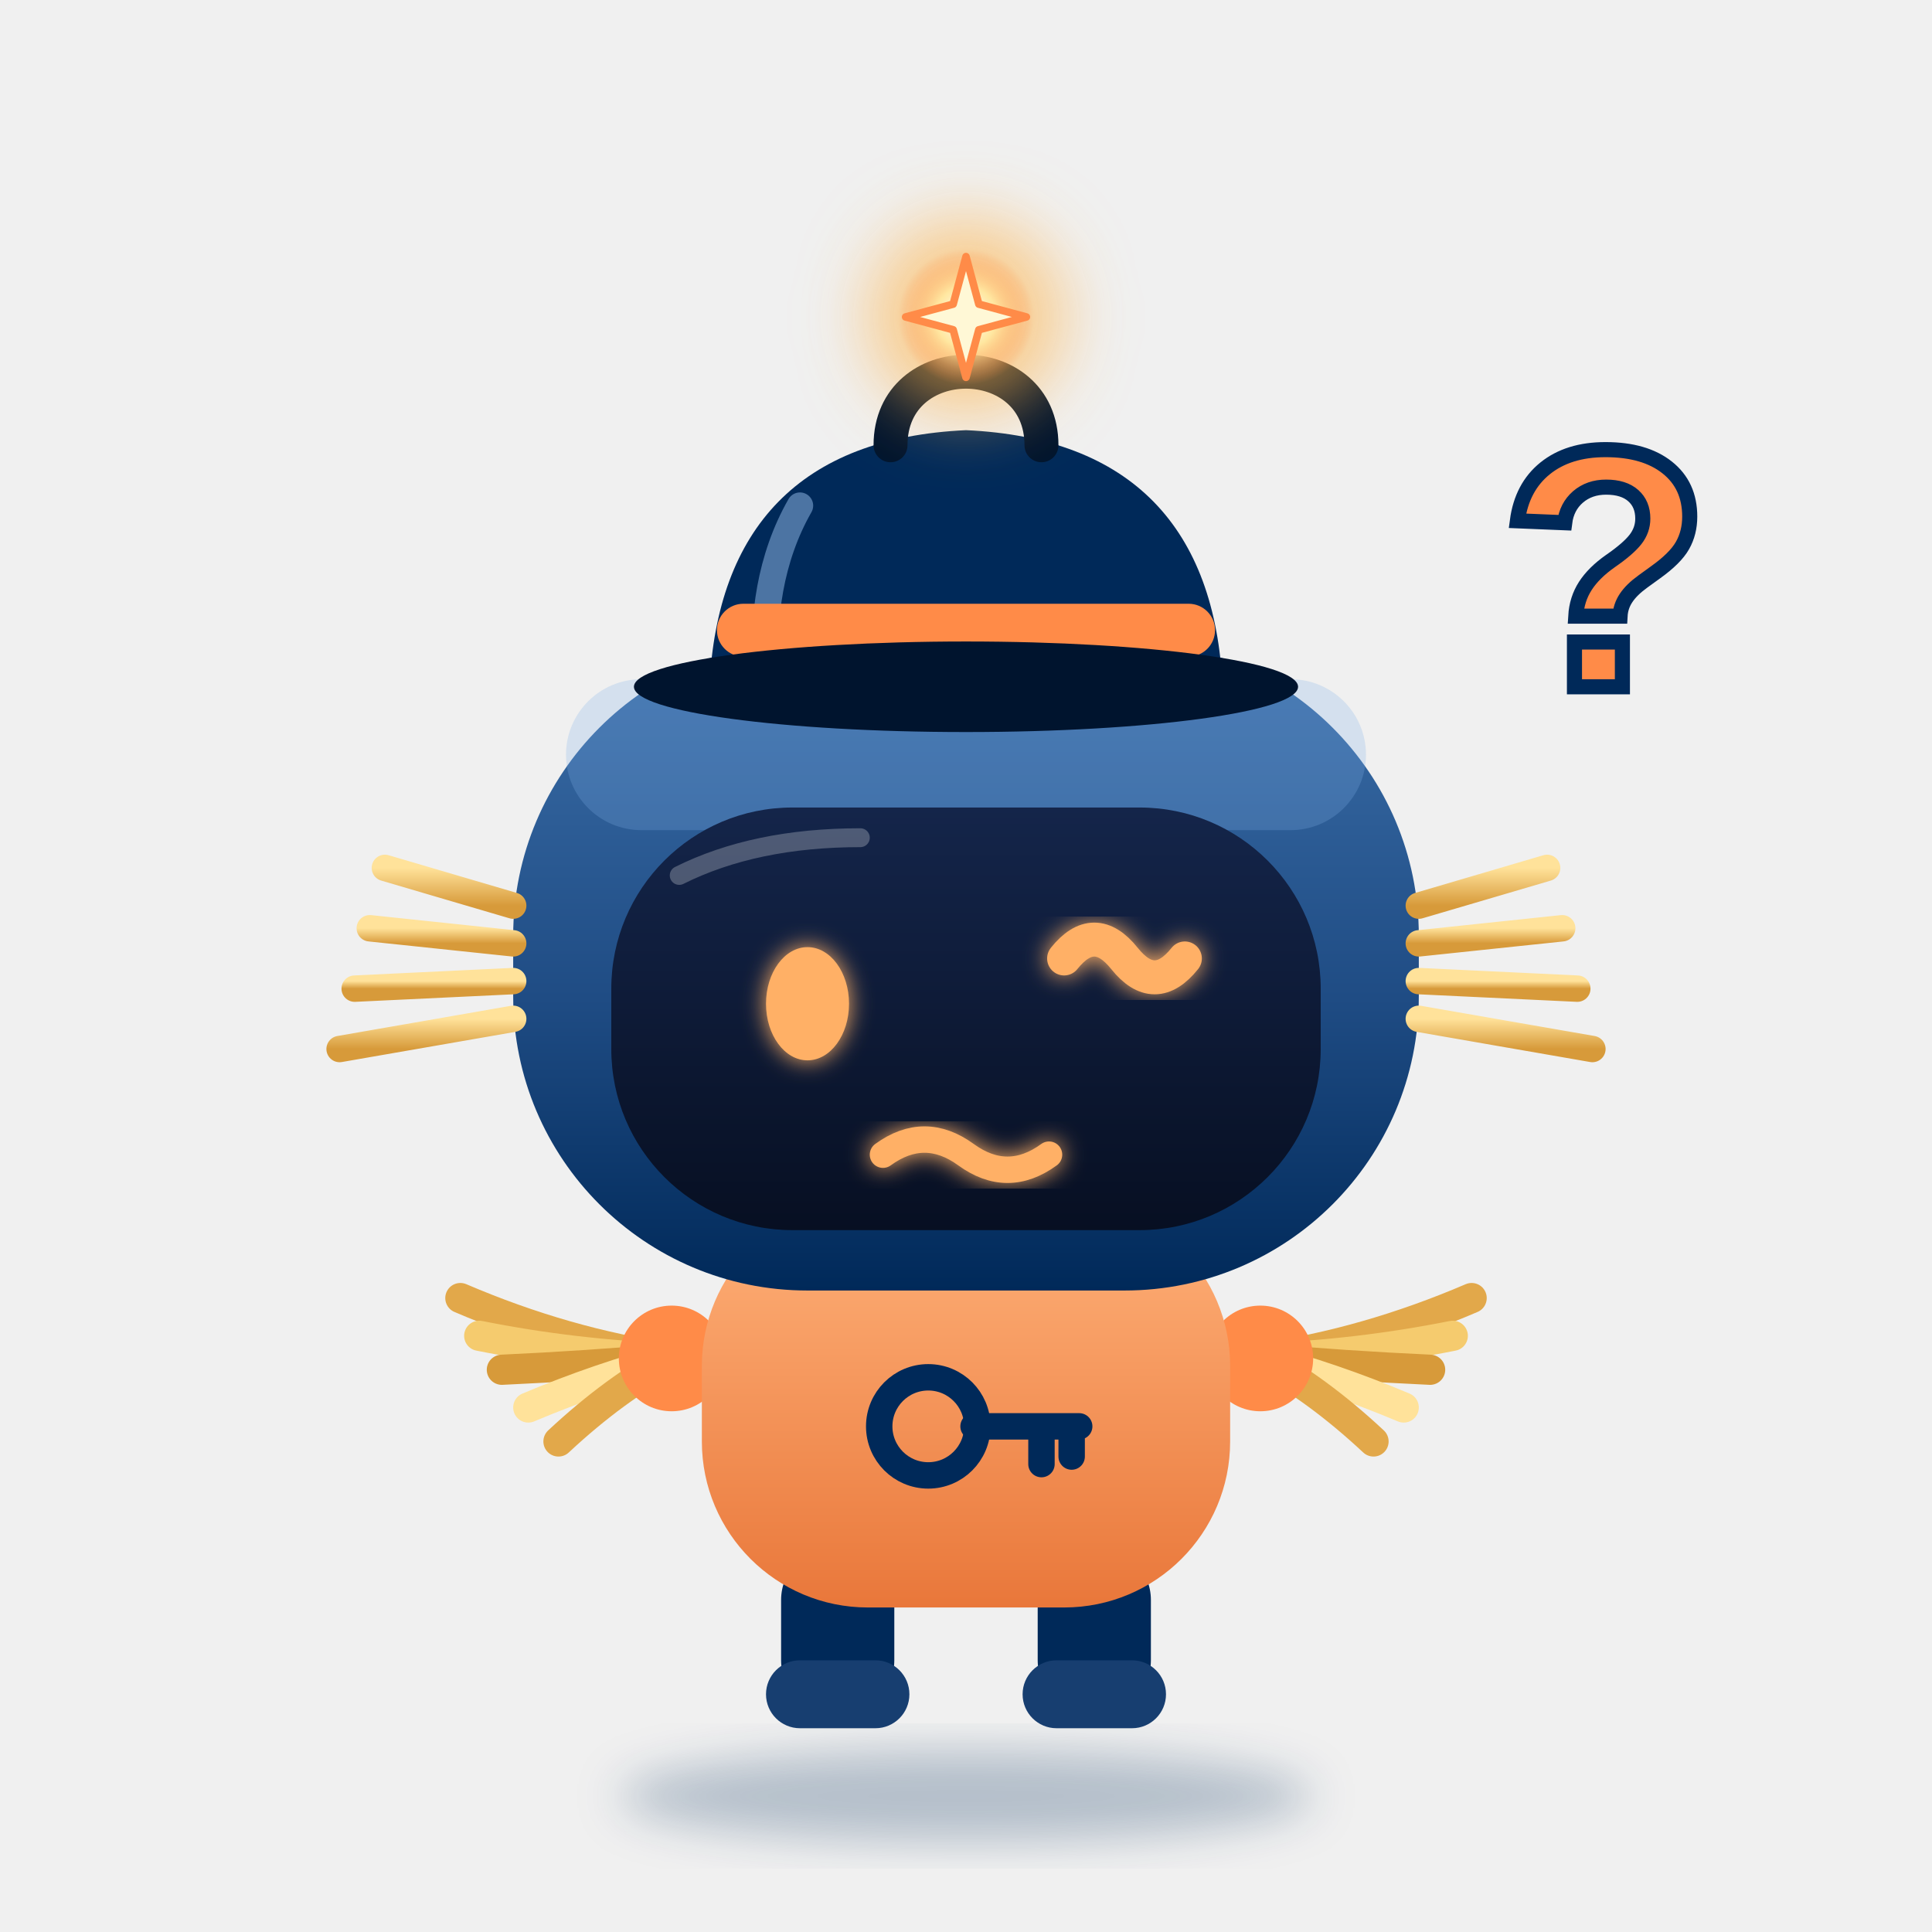
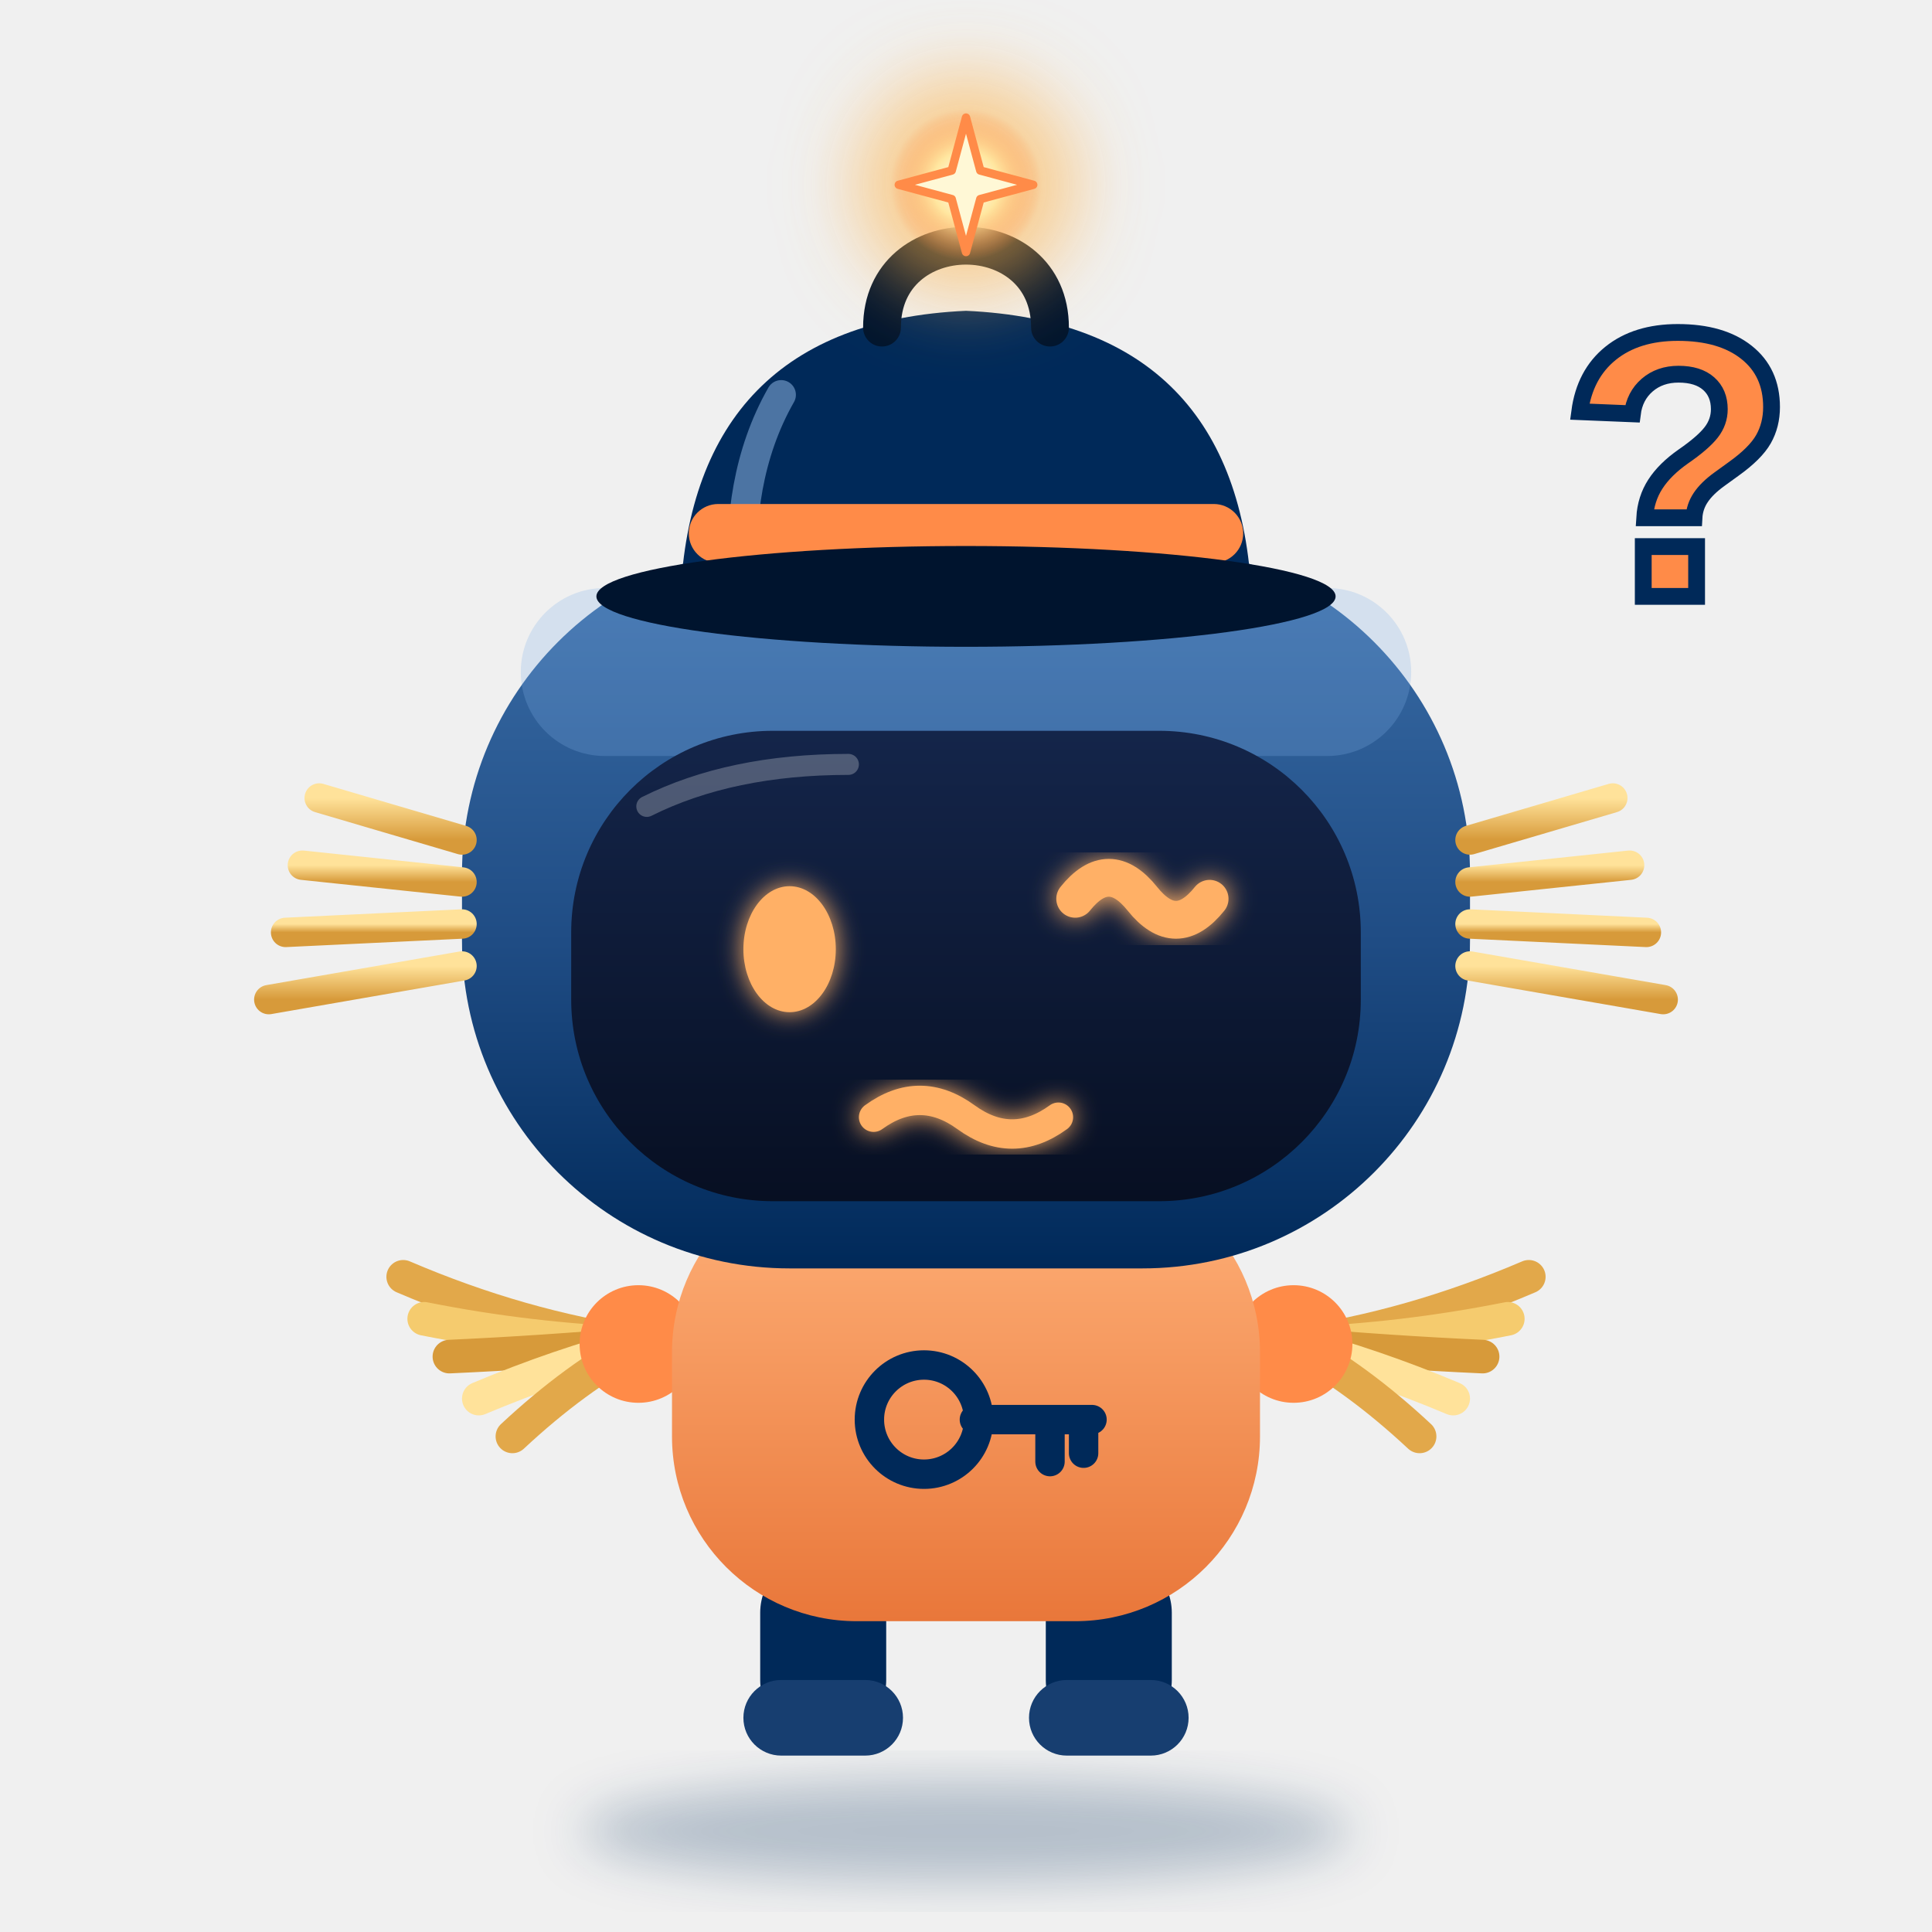
- <svg xmlns="http://www.w3.org/2000/svg" width="512" height="512" viewBox="0 0 512 512">
+ <svg xmlns="http://www.w3.org/2000/svg" width="460" height="460" viewBox="26 40 460 460">
  <defs>
    <filter id="soft" x="-30%" y="-30%" width="160%" height="160%">
      <feGaussianBlur stdDeviation="6" />
    </filter>
    <filter id="eyeglow" x="-60%" y="-60%" width="220%" height="220%">
      <feGaussianBlur stdDeviation="3" result="b" />
      <feMerge>
        <feMergeNode in="b" />
        <feMergeNode in="SourceGraphic" />
      </feMerge>
    </filter>
    <filter id="glowf" x="-80%" y="-80%" width="260%" height="260%">
      <feGaussianBlur stdDeviation="9" />
    </filter>
    <linearGradient id="shell" x1="0" y1="0" x2="0" y2="1">
      <stop offset="0" stop-color="#3B6EA8" />
      <stop offset="0.55" stop-color="#1F4C84" />
      <stop offset="1" stop-color="#002959" />
    </linearGradient>
    <linearGradient id="body" x1="0" y1="0" x2="0" y2="1">
      <stop offset="0" stop-color="#FFB27A" />
      <stop offset="1" stop-color="#E9773A" />
    </linearGradient>
    <linearGradient id="visor" x1="0" y1="0" x2="0" y2="1">
      <stop offset="0" stop-color="#14254A" />
      <stop offset="1" stop-color="#070F22" />
    </linearGradient>
    <linearGradient id="straw" x1="0" y1="0" x2="0" y2="1">
      <stop offset="0" stop-color="#FFE29A" />
      <stop offset="1" stop-color="#D79A3A" />
    </linearGradient>
    <radialGradient id="spark" cx="50%" cy="50%" r="50%">
      <stop offset="0" stop-color="#fff" />
      <stop offset="0.45" stop-color="#FFE7A0" />
      <stop offset="1" stop-color="#FF8B48" stop-opacity="0" />
    </radialGradient>
  </defs>
  <ellipse cx="256" cy="476" rx="92" ry="12" fill="#002959" opacity="0.25" filter="url(#soft)">
-     <animate attributeName="rx" values="92;78;92" dur="3s" repeatCount="indefinite" />
+     <animate attributeName="rx" values="96;64;96;96" keyTimes="0;0.4;0.75;1" dur="1.4s" repeatCount="indefinite" />
+     <animate attributeName="opacity" values="0.3;0.12;0.3;0.3" keyTimes="0;0.4;0.75;1" dur="1.4s" repeatCount="indefinite" />
  </ellipse>
  <g>
-     <animateTransform attributeName="transform" type="translate" values="0 0;0 -10;0 0" dur="3s" repeatCount="indefinite" calcMode="spline" keySplines=".45 0 .55 1;.45 0 .55 1" />
-     <rect x="207" y="410" width="30" height="44" rx="14" fill="#002959" />
-     <rect x="203" y="440" width="38" height="18" rx="9" fill="#173E70" />
-     <rect x="275" y="410" width="30" height="44" rx="14" fill="#002959" />
-     <rect x="271" y="440" width="38" height="18" rx="9" fill="#173E70" />
-     <g>
-       <path d="M178 360 Q150 356 122 344" fill="none" stroke="#E2A84A" stroke-width="8" stroke-linecap="round" />
-       <path d="M178 360 Q152 359 127 354" fill="none" stroke="#F5CB6E" stroke-width="8" stroke-linecap="round" />
-       <path d="M178 360 Q155 362 133 363" fill="none" stroke="#D79A3A" stroke-width="8" stroke-linecap="round" />
-       <path d="M178 360 Q159 365 140 373" fill="none" stroke="#FFE29A" stroke-width="8" stroke-linecap="round" />
-       <path d="M178 360 Q163 368 148 382" fill="none" stroke="#E2A84A" stroke-width="8" stroke-linecap="round" />
-       <circle cx="178" cy="360" r="14" fill="#FF8B48" />
-     </g>
-     <g>
-       <path d="M334 360 Q362 356 390 344" fill="none" stroke="#E2A84A" stroke-width="8" stroke-linecap="round" />
-       <path d="M334 360 Q360 359 385 354" fill="none" stroke="#F5CB6E" stroke-width="8" stroke-linecap="round" />
-       <path d="M334 360 Q357 362 379 363" fill="none" stroke="#D79A3A" stroke-width="8" stroke-linecap="round" />
-       <path d="M334 360 Q353 365 372 373" fill="none" stroke="#FFE29A" stroke-width="8" stroke-linecap="round" />
-       <path d="M334 360 Q349 368 364 382" fill="none" stroke="#E2A84A" stroke-width="8" stroke-linecap="round" />
-       <circle cx="334" cy="360" r="14" fill="#FF8B48" />
-     </g>
-     <rect x="186" y="318" width="140" height="108" rx="44" fill="url(#body)" />
-     <path d="M206 336 Q256 326 306 336" fill="none" stroke="#FFF1DE" stroke-width="6" stroke-linecap="round" opacity="0.6" />
-     <g transform="translate(256 378)">
-       <circle cx="-10" cy="0" r="13" fill="none" stroke="#002959" stroke-width="7" />
-       <path d="M2 0 H30 M20 0 V10 M28 0 V8" stroke="#002959" stroke-width="7" stroke-linecap="round" fill="none" />
-     </g>
-     <rect x="136" y="170" width="240" height="172" rx="78" fill="url(#shell)" />
-     <rect x="150" y="180" width="212" height="40" rx="20" fill="#7FB0E6" opacity="0.25" />
-     <path d="M136 240 L102 230" stroke="url(#straw)" stroke-width="7" stroke-linecap="round" />
-     <path d="M136 250 L98 246" stroke="url(#straw)" stroke-width="7" stroke-linecap="round" />
-     <path d="M136 260 L94 262" stroke="url(#straw)" stroke-width="7" stroke-linecap="round" />
-     <path d="M136 270 L90 278" stroke="url(#straw)" stroke-width="7" stroke-linecap="round" />
-     <path d="M376 240 L410 230" stroke="url(#straw)" stroke-width="7" stroke-linecap="round" />
-     <path d="M376 250 L414 246" stroke="url(#straw)" stroke-width="7" stroke-linecap="round" />
-     <path d="M376 260 L418 262" stroke="url(#straw)" stroke-width="7" stroke-linecap="round" />
-     <path d="M376 270 L422 278" stroke="url(#straw)" stroke-width="7" stroke-linecap="round" />
-     <rect x="162" y="214" width="188" height="112" rx="48" fill="url(#visor)" />
-     <path d="M180 232 Q200 222 228 222" fill="none" stroke="#FFFFFF" stroke-width="5" stroke-linecap="round" opacity="0.25" />
-     <g transform="translate(214 266)">
+     <animateTransform attributeName="transform" type="translate" values="0 0;0 -30;0 0;0 0" keyTimes="0;0.4;0.75;1" dur="1.4s" repeatCount="indefinite" calcMode="spline" keySplines=".2 .8 .4 1;.6 0 .8 .2;0 0 1 1" />
+     <g transform="translate(256 458)">
      <g>
-         <animateTransform attributeName="transform" type="scale" additive="sum" values="1 1;1 1;1 0.1;1 1;1 1;1 1;1 0.1;1 1;1 1" keyTimes="0;0.5;0.53;0.56;0.6;0.88;0.91;0.94;1" dur="5.5s" repeatCount="indefinite" />
-         <ellipse rx="11" ry="15" fill="#FFB066" filter="url(#eyeglow)" />
+         <animateTransform attributeName="transform" type="scale" values="1 1;0.96 1.06;1 1;1.1 0.88;1 1" keyTimes="0;0.4;0.7;0.78;1" dur="1.4s" repeatCount="indefinite" />
+         <g transform="translate(-256 -458)">
+           <rect x="207" y="410" width="30" height="44" rx="14" fill="#002959" />
+           <rect x="203" y="440" width="38" height="18" rx="9" fill="#173E70" />
+           <rect x="275" y="410" width="30" height="44" rx="14" fill="#002959" />
+           <rect x="271" y="440" width="38" height="18" rx="9" fill="#173E70" />
+           <g>
+             <animateTransform attributeName="transform" type="rotate" values="-8 178 360;14 178 360;-8 178 360" dur="1.4s" repeatCount="indefinite" />
+             <path d="M178 360 Q150 356 122 344" fill="none" stroke="#E2A84A" stroke-width="8" stroke-linecap="round" />
+             <path d="M178 360 Q152 359 127 354" fill="none" stroke="#F5CB6E" stroke-width="8" stroke-linecap="round" />
+             <path d="M178 360 Q155 362 133 363" fill="none" stroke="#D79A3A" stroke-width="8" stroke-linecap="round" />
+             <path d="M178 360 Q159 365 140 373" fill="none" stroke="#FFE29A" stroke-width="8" stroke-linecap="round" />
+             <path d="M178 360 Q163 368 148 382" fill="none" stroke="#E2A84A" stroke-width="8" stroke-linecap="round" />
+             <circle cx="178" cy="360" r="14" fill="#FF8B48" />
+           </g>
+           <g>
+             <animateTransform attributeName="transform" type="rotate" values="8 334 360;-14 334 360;8 334 360" dur="1.4s" repeatCount="indefinite" />
+             <path d="M334 360 Q362 356 390 344" fill="none" stroke="#E2A84A" stroke-width="8" stroke-linecap="round" />
+             <path d="M334 360 Q360 359 385 354" fill="none" stroke="#F5CB6E" stroke-width="8" stroke-linecap="round" />
+             <path d="M334 360 Q357 362 379 363" fill="none" stroke="#D79A3A" stroke-width="8" stroke-linecap="round" />
+             <path d="M334 360 Q353 365 372 373" fill="none" stroke="#FFE29A" stroke-width="8" stroke-linecap="round" />
+             <path d="M334 360 Q349 368 364 382" fill="none" stroke="#E2A84A" stroke-width="8" stroke-linecap="round" />
+             <circle cx="334" cy="360" r="14" fill="#FF8B48" />
+           </g>
+           <rect x="186" y="318" width="140" height="108" rx="44" fill="url(#body)" />
+           <path d="M206 336 Q256 326 306 336" fill="none" stroke="#FFF1DE" stroke-width="6" stroke-linecap="round" opacity="0.6" />
+           <g transform="translate(256 378)">
+             <circle cx="-10" cy="0" r="13" fill="none" stroke="#002959" stroke-width="7" />
+             <path d="M2 0 H30 M20 0 V10 M28 0 V8" stroke="#002959" stroke-width="7" stroke-linecap="round" fill="none" />
+           </g>
+           <g>
+             <animateTransform attributeName="transform" type="rotate" values="-7 256 300;7 256 300;-7 256 300" dur="2.8s" repeatCount="indefinite" calcMode="spline" keySplines=".45 0 .55 1;.45 0 .55 1" />
+             <rect x="136" y="170" width="240" height="172" rx="78" fill="url(#shell)" />
+             <rect x="150" y="180" width="212" height="40" rx="20" fill="#7FB0E6" opacity="0.25" />
+             <path d="M136 240 L102 230" stroke="url(#straw)" stroke-width="7" stroke-linecap="round" />
+             <path d="M136 250 L98 246" stroke="url(#straw)" stroke-width="7" stroke-linecap="round" />
+             <path d="M136 260 L94 262" stroke="url(#straw)" stroke-width="7" stroke-linecap="round" />
+             <path d="M136 270 L90 278" stroke="url(#straw)" stroke-width="7" stroke-linecap="round" />
+             <path d="M376 240 L410 230" stroke="url(#straw)" stroke-width="7" stroke-linecap="round" />
+             <path d="M376 250 L414 246" stroke="url(#straw)" stroke-width="7" stroke-linecap="round" />
+             <path d="M376 260 L418 262" stroke="url(#straw)" stroke-width="7" stroke-linecap="round" />
+             <path d="M376 270 L422 278" stroke="url(#straw)" stroke-width="7" stroke-linecap="round" />
+             <rect x="162" y="214" width="188" height="112" rx="48" fill="url(#visor)" />
+             <path d="M180 232 Q200 222 228 222" fill="none" stroke="#FFFFFF" stroke-width="5" stroke-linecap="round" opacity="0.25" />
+             <g transform="translate(214 266)">
+               <g>
+                 <animateTransform attributeName="transform" type="scale" additive="sum" values="1 1;1 1;1 0.1;1 1;1 1;1 1;1 0.1;1 1;1 1" keyTimes="0;0.5;0.53;0.56;0.6;0.88;0.91;0.94;1" dur="5.5s" repeatCount="indefinite" />
+                 <ellipse rx="11" ry="15" fill="#FFB066" filter="url(#eyeglow)" />
+               </g>
+             </g>
+             <g transform="translate(298 258)">
+               <g>
+                 <animateTransform attributeName="transform" type="scale" additive="sum" values="1 1;1 1;1 0.1;1 1;1 1;1 1;1 0.1;1 1;1 1" keyTimes="0;0.5;0.53;0.56;0.6;0.88;0.91;0.94;1" dur="5.5s" repeatCount="indefinite" />
+                 <path d="M-16 -4 Q-8 -14 0 -4 Q8 6 16 -4" fill="none" stroke="#FFB066" stroke-width="9" stroke-linecap="round" filter="url(#eyeglow)" />
+               </g>
+             </g>
+             <path d="M234 306 Q245 298 256 306 Q267 314 278 306" fill="none" stroke="#FFB066" stroke-width="7" stroke-linecap="round" filter="url(#eyeglow)" />
+             <path d="M188 182 C190 140 212 116 256 114 C300 116 322 140 324 182 Z" fill="#002959" />
+             <path d="M212 134 C204 148 202 164 203 178" fill="none" stroke="#7FA6D3" stroke-width="7" stroke-linecap="round" opacity="0.6" />
+             <rect x="190" y="160" width="132" height="14" rx="7" fill="#FF8B48" />
+             <ellipse cx="256" cy="182" rx="88" ry="12" fill="#00142E" />
+             <path d="M236 118 C236 92 276 92 276 118" fill="none" stroke="#00142E" stroke-width="9" stroke-linecap="round" />
+             <circle cx="256" cy="84" r="26" fill="#FFB347" opacity="0.6" filter="url(#glowf)">
+               <animate attributeName="opacity" values="0.35;0.9;0.35" dur="1.8s" repeatCount="indefinite" />
+             </circle>
+             <circle cx="256" cy="84" r="18" fill="url(#spark)" />
+             <path d="M256.0 68.0 L259.4 80.6 L272.0 84.0 L259.4 87.4 L256.0 100.0 L252.6 87.4 L240.0 84.0 L252.6 80.6 Z" fill="#FFF8D6" stroke="#FF8B48" stroke-width="2" stroke-linejoin="round" />
+           </g>
+           <g>
+             <animateTransform attributeName="transform" type="rotate" values="-10 420 150;10 420 150;-10 420 150" dur="2.2s" repeatCount="indefinite" />
+             <text x="398" y="182" font-family="Arial, sans-serif" font-size="90" font-weight="900" fill="#FF8B48" stroke="#002959" stroke-width="4">?</text>
+           </g>
+         </g>
      </g>
-     </g>
-     <g transform="translate(298 258)">
-       <g>
-         <animateTransform attributeName="transform" type="scale" additive="sum" values="1 1;1 1;1 0.1;1 1;1 1;1 1;1 0.1;1 1;1 1" keyTimes="0;0.5;0.53;0.56;0.6;0.88;0.91;0.94;1" dur="5.5s" repeatCount="indefinite" />
-         <path d="M-16 -4 Q-8 -14 0 -4 Q8 6 16 -4" fill="none" stroke="#FFB066" stroke-width="9" stroke-linecap="round" filter="url(#eyeglow)" />
-       </g>
-     </g>
-     <path d="M234 306 Q245 298 256 306 Q267 314 278 306" fill="none" stroke="#FFB066" stroke-width="7" stroke-linecap="round" filter="url(#eyeglow)" />
-     <path d="M188 182 C190 140 212 116 256 114 C300 116 322 140 324 182 Z" fill="#002959" />
-     <path d="M212 134 C204 148 202 164 203 178" fill="none" stroke="#7FA6D3" stroke-width="7" stroke-linecap="round" opacity="0.6" />
-     <rect x="190" y="160" width="132" height="14" rx="7" fill="#FF8B48" />
-     <ellipse cx="256" cy="182" rx="88" ry="12" fill="#00142E" />
-     <path d="M236 118 C236 92 276 92 276 118" fill="none" stroke="#00142E" stroke-width="9" stroke-linecap="round" />
-     <circle cx="256" cy="84" r="26" fill="#FFB347" opacity="0.6" filter="url(#glowf)">
-       <animate attributeName="opacity" values="0.35;0.9;0.35" dur="1.8s" repeatCount="indefinite" />
-     </circle>
-     <circle cx="256" cy="84" r="18" fill="url(#spark)" />
-     <path d="M256.0 68.0 L259.4 80.6 L272.0 84.0 L259.4 87.4 L256.0 100.0 L252.6 87.4 L240.0 84.0 L252.6 80.6 Z" fill="#FFF8D6" stroke="#FF8B48" stroke-width="2" stroke-linejoin="round" />
-     <g>
-       <animateTransform attributeName="transform" type="rotate" values="-10 420 150;10 420 150;-10 420 150" dur="2.2s" repeatCount="indefinite" />
-       <text x="398" y="182" font-family="Arial, sans-serif" font-size="90" font-weight="900" fill="#FF8B48" stroke="#002959" stroke-width="4">?</text>
    </g>
  </g>
</svg>
